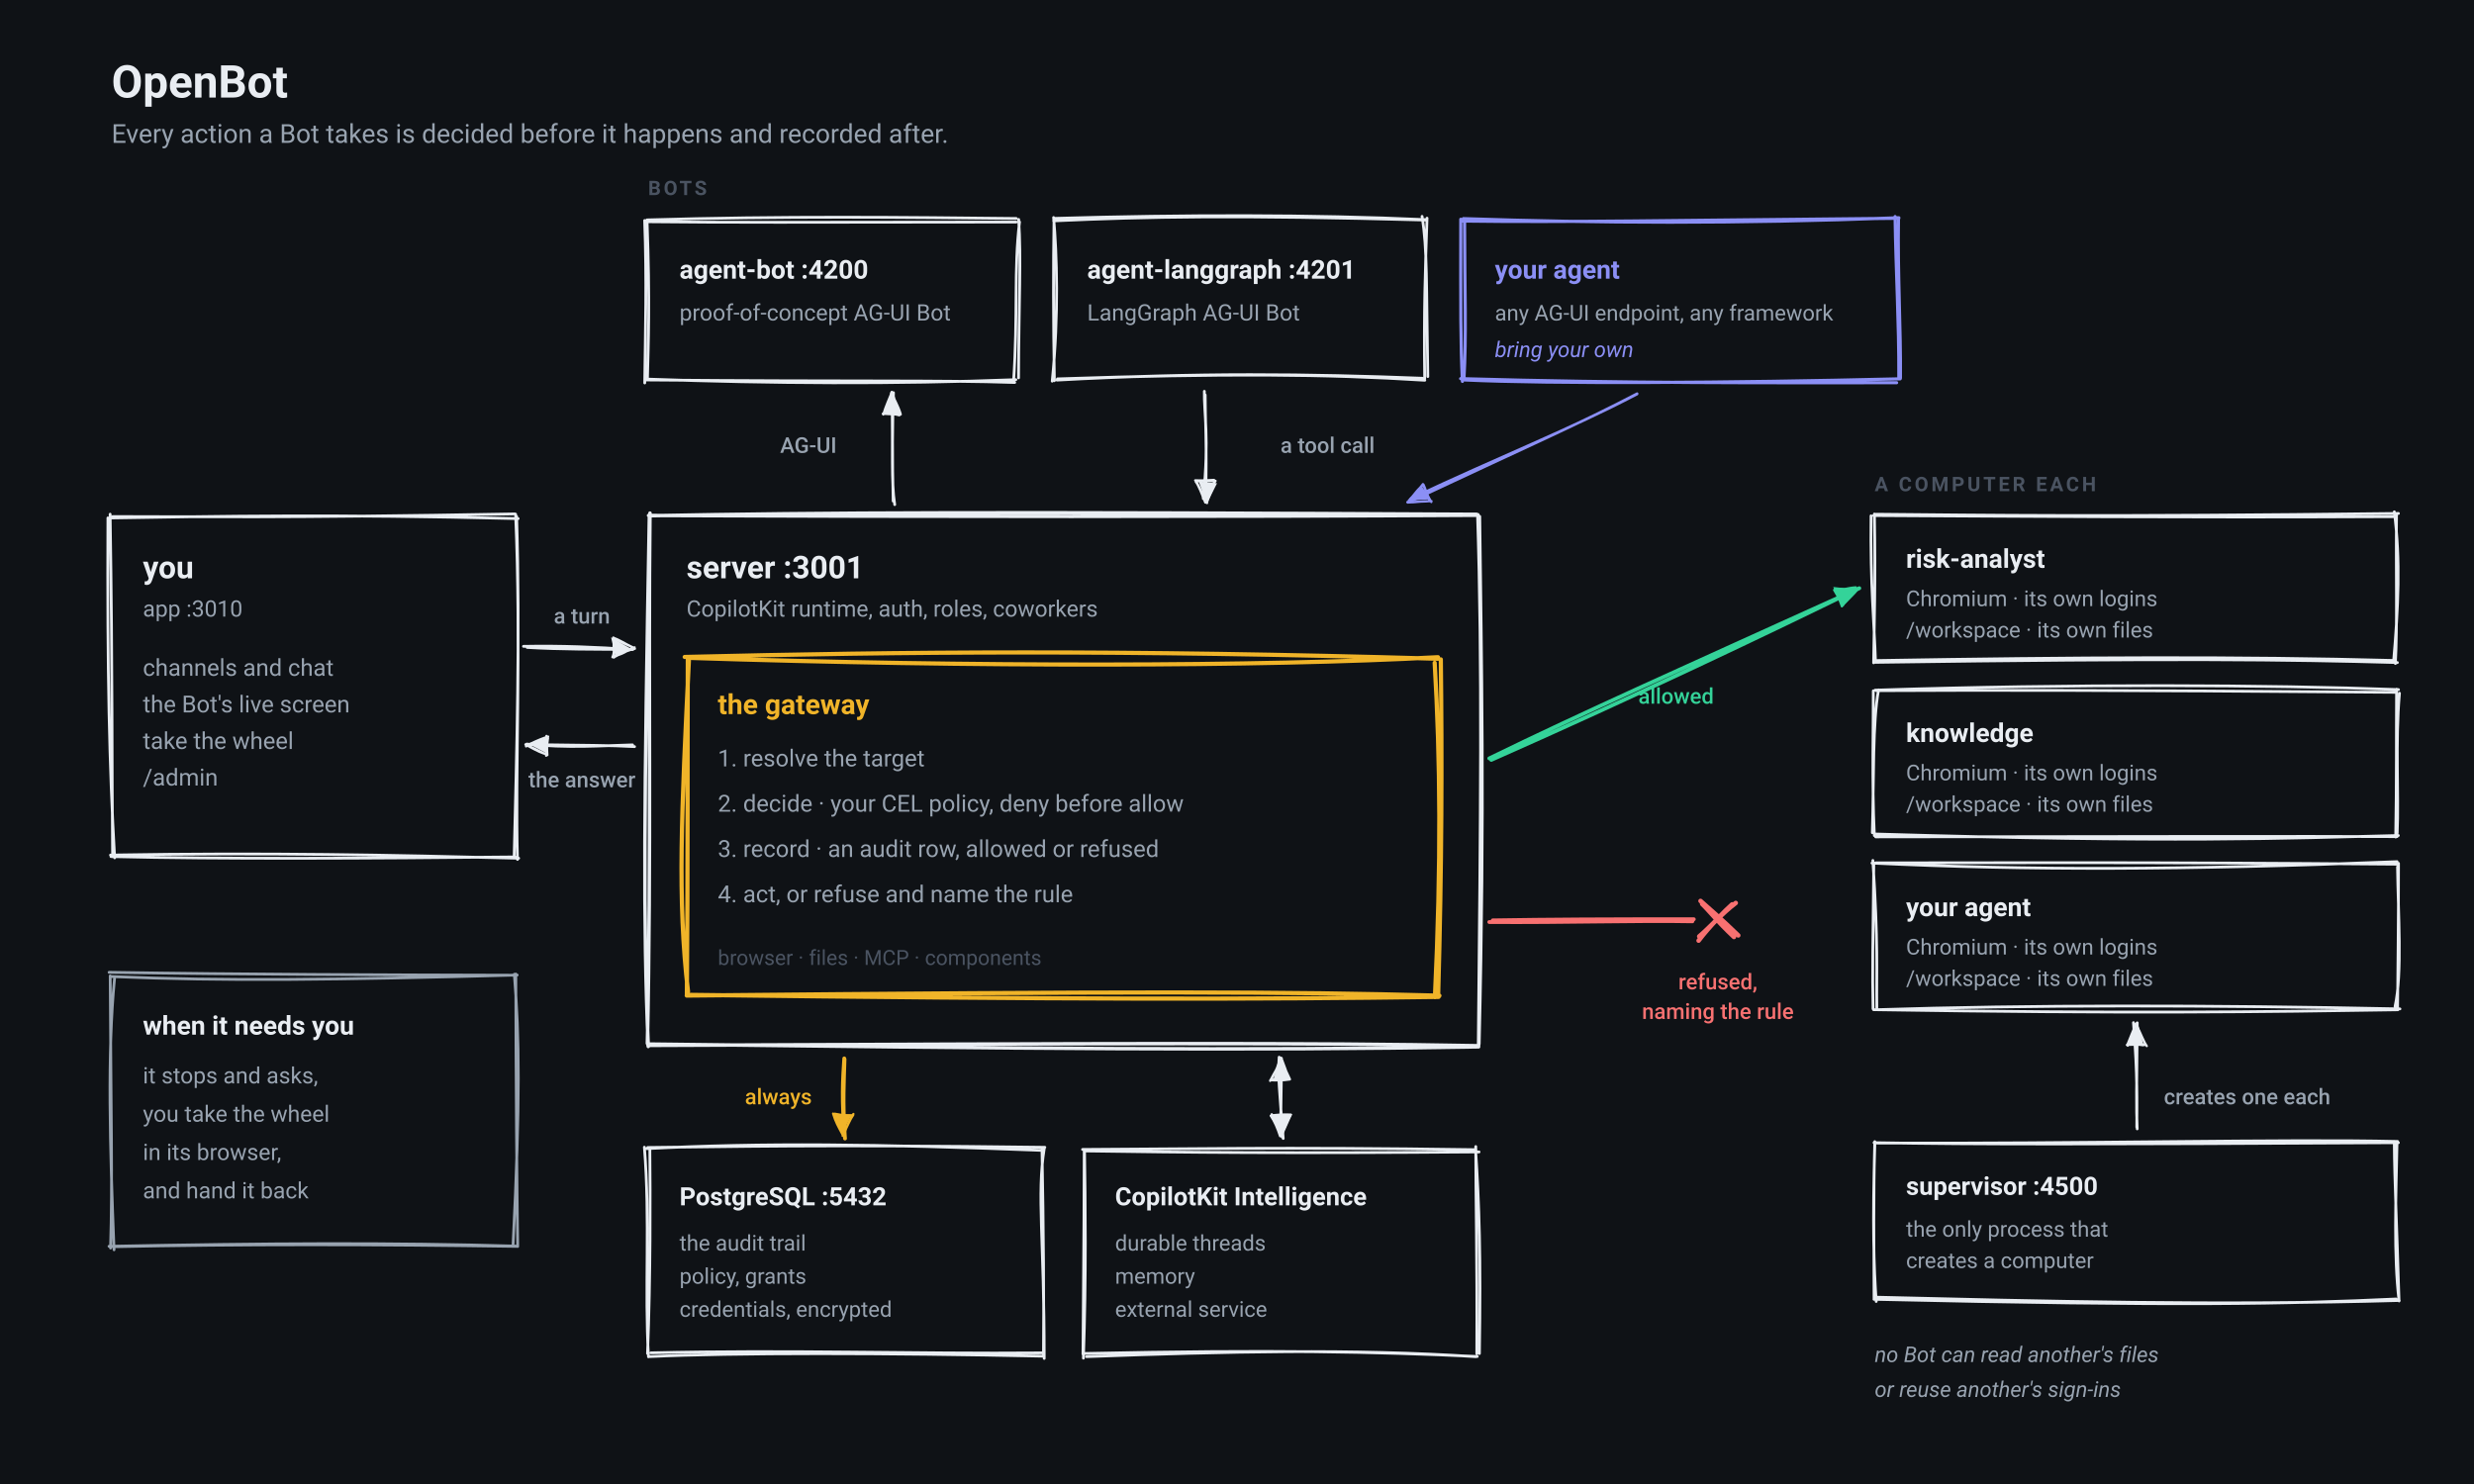
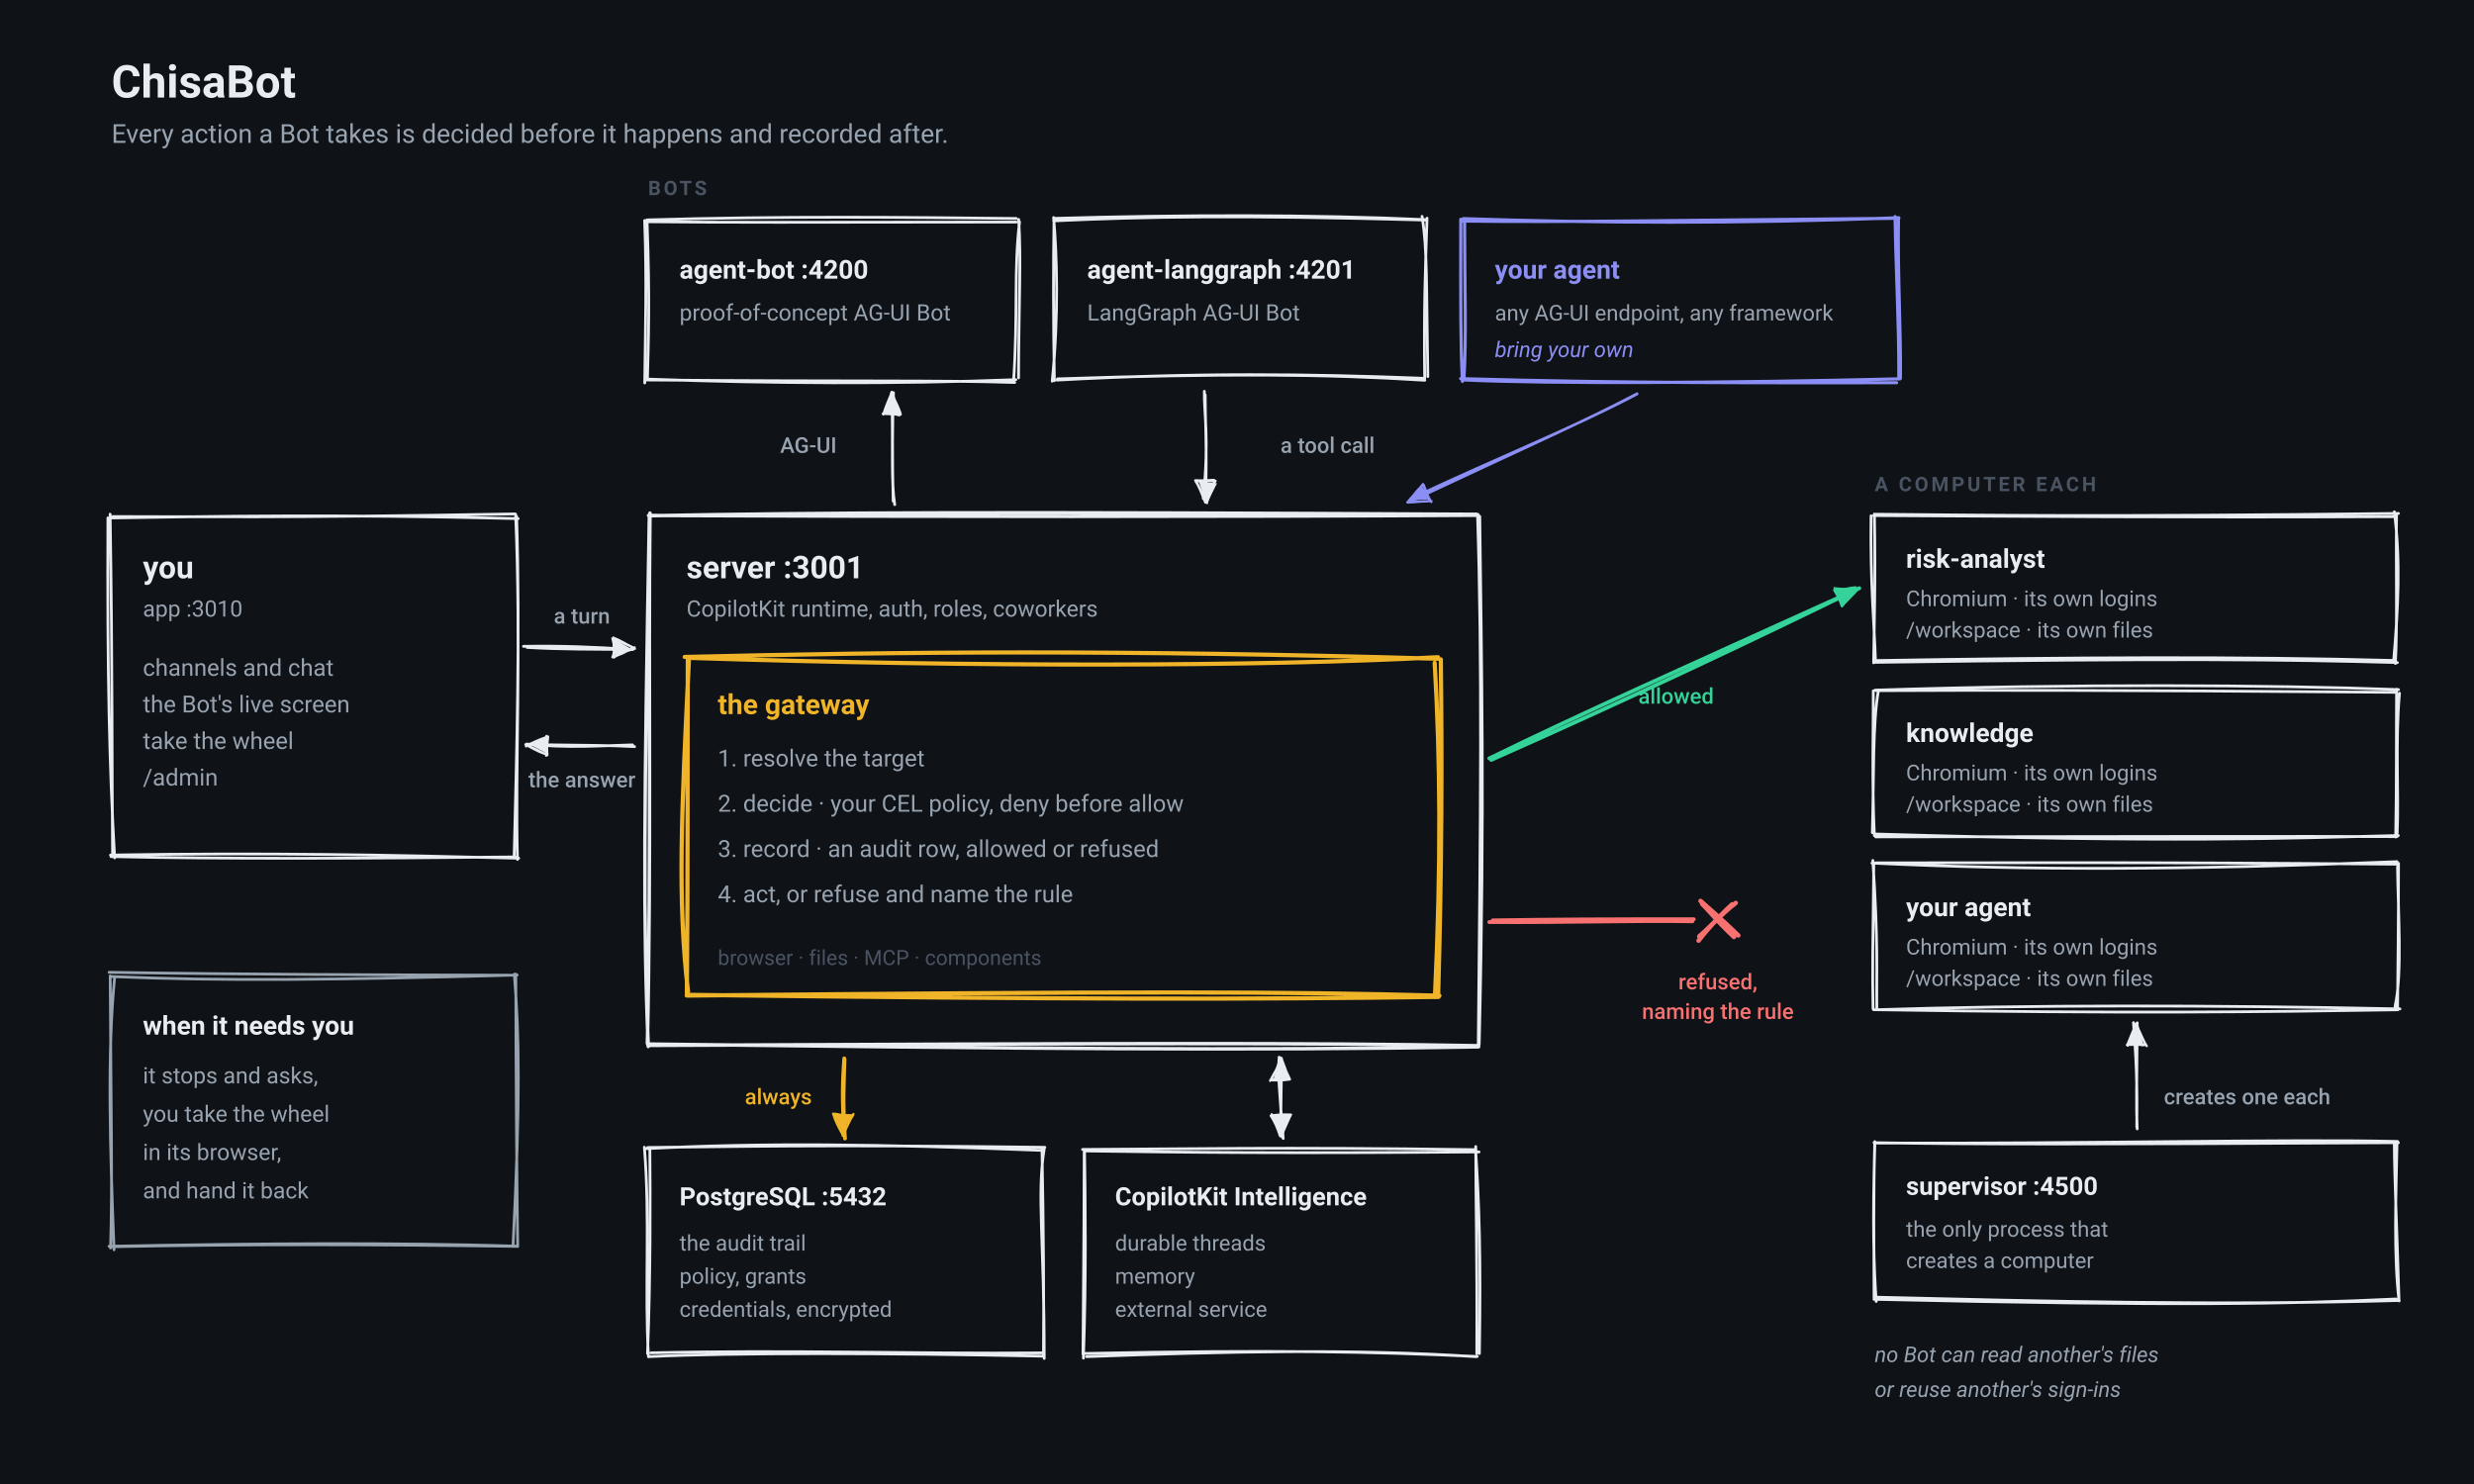
<svg xmlns="http://www.w3.org/2000/svg" viewBox="0 0 1420 852" width="1420" height="852" role="img">
  <rect width="1420" height="852" fill="#0f1216" />
-   <text x="64" y="56" font-family="ui-sans-serif, -apple-system, &quot;Segoe UI&quot;, Roboto, &quot;Helvetica Neue&quot;, Arial, sans-serif" font-size="26" font-weight="700" fill="#e9edf2" text-anchor="start">OpenBot</text>
+   <text x="64" y="56" font-family="ui-sans-serif, -apple-system, &quot;Segoe UI&quot;, Roboto, &quot;Helvetica Neue&quot;, Arial, sans-serif" font-size="26" font-weight="700" fill="#e9edf2" text-anchor="start">ChisaBot</text>
  <text x="64" y="82" font-family="ui-sans-serif, -apple-system, &quot;Segoe UI&quot;, Roboto, &quot;Helvetica Neue&quot;, Arial, sans-serif" font-size="15" font-weight="400" fill="#98a3b0" text-anchor="start">Every action a Bot takes is decided before it happens and recorded after.</text>
  <text x="372" y="112" font-family="ui-sans-serif, -apple-system, &quot;Segoe UI&quot;, Roboto, &quot;Helvetica Neue&quot;, Arial, sans-serif" font-size="11.5" font-weight="700" fill="#4a5361" text-anchor="start" letter-spacing="1.6">BOTS</text>
  <path d="M372.459 127.308 C414.776 127.759, 457.833 127.659, 583.253 127.486 M371.314 126.253 C447.726 123.952, 521.852 124.774, 583.301 125.438 M585.18 127.408 C581.847 154.688, 584.381 180.293, 581.723 219.523 M584.696 125.99 C586.201 148.555, 584.777 172.618, 584.612 216.954 M582.408 219.6 C539.665 218.165, 492.998 219.168, 370.501 218.146 M583.078 217.972 C513.37 220.622, 442.975 220.187, 372.597 217.689 M370.055 219.859 C370.41 190.429, 371.297 160.605, 370.005 126.592 M371.604 217.781 C372.11 196.383, 373.111 173.91, 371.39 126.774" fill="none" stroke="#e9edf2" stroke-width="1.6" stroke-linecap="round" stroke-linejoin="round" />
  <text x="390" y="160" font-family="ui-sans-serif, -apple-system, &quot;Segoe UI&quot;, Roboto, &quot;Helvetica Neue&quot;, Arial, sans-serif" font-size="15" font-weight="650" fill="#e9edf2" text-anchor="start">agent-bot :4200</text>
  <text x="390" y="184" font-family="ui-sans-serif, -apple-system, &quot;Segoe UI&quot;, Roboto, &quot;Helvetica Neue&quot;, Arial, sans-serif" font-size="13" font-weight="400" fill="#98a3b0" text-anchor="start">proof-of-concept AG-UI Bot</text>
  <path d="M604.775 126.801 C658.569 124.359, 709.445 123.363, 818.891 126.358 M605.577 125.367 C679.366 123.25, 752.602 123.122, 818.68 126.114 M816.214 124.226 C819.302 143.22, 818.592 161.637, 819.527 216.19 M819.073 125.246 C818.107 152.739, 817.177 180.29, 817.73 217.344 M816.418 217.164 C751.831 214.654, 687.014 213.821, 606.693 218.223 M817.783 218.312 C761.132 214.755, 702.33 214.284, 606.957 217.525 M603.944 218.849 C607.774 180.817, 606.609 145.481, 604.742 124.888 M605.182 218.568 C604.532 185.138, 604.558 150.418, 604.979 127.026" fill="none" stroke="#e9edf2" stroke-width="1.6" stroke-linecap="round" stroke-linejoin="round" />
  <text x="624" y="160" font-family="ui-sans-serif, -apple-system, &quot;Segoe UI&quot;, Roboto, &quot;Helvetica Neue&quot;, Arial, sans-serif" font-size="15" font-weight="650" fill="#e9edf2" text-anchor="start">agent-langgraph :4201</text>
  <text x="624" y="184" font-family="ui-sans-serif, -apple-system, &quot;Segoe UI&quot;, Roboto, &quot;Helvetica Neue&quot;, Arial, sans-serif" font-size="13" font-weight="400" fill="#98a3b0" text-anchor="start">LangGraph AG-UI Bot</text>
  <path d="M839.906 125.519 C917.269 128.1, 995.613 128.589, 1089.89 125.008 M839.221 126.903 C898.423 127.697, 957.675 126.537, 1089.867 125.323 M1087.726 124.33 C1088.194 156.991, 1089.996 184.306, 1089.874 216.835 M1089.658 125.969 C1089.12 156.892, 1091.049 189.556, 1090.784 217.05 M1088.611 219.723 C1012.727 219.721, 934.839 220.149, 838.354 217.387 M1090.652 217.49 C991.343 219.886, 890.466 220.45, 840.771 218.144 M839.382 218.97 C838.286 197.424, 838.387 177.494, 838.441 125.879 M840.237 218.084 C841.74 192.565, 840.685 167.963, 840.605 125.642" fill="none" stroke="#8b8ff5" stroke-width="1.8" stroke-linecap="round" stroke-linejoin="round" />
  <text x="858" y="160" font-family="ui-sans-serif, -apple-system, &quot;Segoe UI&quot;, Roboto, &quot;Helvetica Neue&quot;, Arial, sans-serif" font-size="15" font-weight="650" fill="#8b8ff5" text-anchor="start">your agent</text>
  <text x="858" y="184" font-family="ui-sans-serif, -apple-system, &quot;Segoe UI&quot;, Roboto, &quot;Helvetica Neue&quot;, Arial, sans-serif" font-size="12.5" font-weight="400" fill="#98a3b0" text-anchor="start">any AG-UI endpoint, any framework</text>
  <text x="858" y="205" font-family="ui-sans-serif, -apple-system, &quot;Segoe UI&quot;, Roboto, &quot;Helvetica Neue&quot;, Arial, sans-serif" font-size="12.5" font-weight="400" fill="#8b8ff5" text-anchor="start" font-style="italic">bring your own</text>
  <path d="M63.298 297.379 C127.123 296.37, 191.551 295.131, 297.404 297.747 M64.666 296.566 C112.324 296.547, 160.372 297.472, 295.569 295.049 M295.945 295.212 C299.226 371.004, 295.585 443.025, 297.015 493.427 M296.53 296.524 C298.567 364.901, 296.521 432.804, 295.105 491.936 M297.697 492.735 C224.971 490.885, 153.533 489.401, 63.433 490.908 M295.602 491.99 C211.51 492.823, 126.369 493.289, 63.698 491.771 M65.799 492.517 C62.784 439.721, 61.525 387.807, 61.942 297.343 M64.639 491.875 C64.125 439.873, 64.666 388.663, 63.212 295.214" fill="none" stroke="#e9edf2" stroke-width="1.6" stroke-linecap="round" stroke-linejoin="round" />
  <text x="82" y="332" font-family="ui-sans-serif, -apple-system, &quot;Segoe UI&quot;, Roboto, &quot;Helvetica Neue&quot;, Arial, sans-serif" font-size="18" font-weight="700" fill="#e9edf2" text-anchor="start">you</text>
  <text x="82" y="354" font-family="ui-sans-serif, -apple-system, &quot;Segoe UI&quot;, Roboto, &quot;Helvetica Neue&quot;, Arial, sans-serif" font-size="13" font-weight="400" fill="#98a3b0" text-anchor="start">app :3010</text>
  <text x="82" y="388" font-family="ui-sans-serif, -apple-system, &quot;Segoe UI&quot;, Roboto, &quot;Helvetica Neue&quot;, Arial, sans-serif" font-size="13.5" font-weight="400" fill="#98a3b0" text-anchor="start">channels and chat</text>
  <text x="82" y="409" font-family="ui-sans-serif, -apple-system, &quot;Segoe UI&quot;, Roboto, &quot;Helvetica Neue&quot;, Arial, sans-serif" font-size="13.5" font-weight="400" fill="#98a3b0" text-anchor="start">the Bot's live screen</text>
  <text x="82" y="430" font-family="ui-sans-serif, -apple-system, &quot;Segoe UI&quot;, Roboto, &quot;Helvetica Neue&quot;, Arial, sans-serif" font-size="13.5" font-weight="400" fill="#98a3b0" text-anchor="start">take the wheel</text>
  <text x="82" y="451" font-family="ui-sans-serif, -apple-system, &quot;Segoe UI&quot;, Roboto, &quot;Helvetica Neue&quot;, Arial, sans-serif" font-size="13.5" font-weight="400" fill="#98a3b0" text-anchor="start">/admin</text>
  <path d="M62.618 558.233 C140.549 559.474, 219.315 559.708, 294.366 559.89 M64.03 560.67 C128.766 563.401, 192.675 562.61, 296.849 559.797 M295.214 559.326 C298.099 595.183, 298.646 631.395, 294.505 714.323 M296.054 559.219 C296.111 618.911, 296.668 680.904, 297.139 715.631 M297.08 715.436 C224.63 713.31, 152.946 713.751, 62.575 715.523 M296.772 715.583 C216.573 714.389, 136.859 714.234, 64.773 715.767 M65.457 717.532 C63.099 657.93, 61.582 604.659, 65.744 561.775 M63.45 716.542 C64.656 678.279, 63.682 641.271, 63.249 560.292" fill="none" stroke="#98a3b0" stroke-width="1.6" stroke-linecap="round" stroke-linejoin="round" />
  <text x="82" y="594" font-family="ui-sans-serif, -apple-system, &quot;Segoe UI&quot;, Roboto, &quot;Helvetica Neue&quot;, Arial, sans-serif" font-size="15" font-weight="650" fill="#e9edf2" text-anchor="start">when it needs you</text>
  <text x="82" y="622" font-family="ui-sans-serif, -apple-system, &quot;Segoe UI&quot;, Roboto, &quot;Helvetica Neue&quot;, Arial, sans-serif" font-size="13" font-weight="400" fill="#98a3b0" text-anchor="start">it stops and asks,</text>
  <text x="82" y="644" font-family="ui-sans-serif, -apple-system, &quot;Segoe UI&quot;, Roboto, &quot;Helvetica Neue&quot;, Arial, sans-serif" font-size="13" font-weight="400" fill="#98a3b0" text-anchor="start">you take the wheel</text>
  <text x="82" y="666" font-family="ui-sans-serif, -apple-system, &quot;Segoe UI&quot;, Roboto, &quot;Helvetica Neue&quot;, Arial, sans-serif" font-size="13" font-weight="400" fill="#98a3b0" text-anchor="start">in its browser,</text>
  <text x="82" y="688" font-family="ui-sans-serif, -apple-system, &quot;Segoe UI&quot;, Roboto, &quot;Helvetica Neue&quot;, Arial, sans-serif" font-size="13" font-weight="400" fill="#98a3b0" text-anchor="start">and hand it back</text>
  <path d="M372.666 296.114 C472.135 294.19, 573.463 293.818, 847.536 295.282 M372.242 295.947 C534.935 296.615, 698.176 296.701, 848.25 295.81 M849.137 296.56 C850.056 378.356, 852.059 463.115, 848.826 599.328 M848.261 295.527 C851.032 381.47, 849.981 467.878, 848.684 600.34 M848.664 601.006 C715.902 603.305, 584.808 602.01, 372.817 599.429 M848.373 600.375 C749.185 598.589, 650.133 598.995, 371.913 600.183 M371.57 599.054 C373.88 492.79, 372.028 388.131, 373.064 294.576 M372.084 600.81 C369.066 529.712, 369.759 460.592, 372.727 295.705" fill="none" stroke="#e9edf2" stroke-width="2" stroke-linecap="round" stroke-linejoin="round" />
  <text x="394" y="332" font-family="ui-sans-serif, -apple-system, &quot;Segoe UI&quot;, Roboto, &quot;Helvetica Neue&quot;, Arial, sans-serif" font-size="18" font-weight="700" fill="#e9edf2" text-anchor="start">server :3001</text>
  <text x="394" y="354" font-family="ui-sans-serif, -apple-system, &quot;Segoe UI&quot;, Roboto, &quot;Helvetica Neue&quot;, Arial, sans-serif" font-size="13" font-weight="400" fill="#98a3b0" text-anchor="start">CopilotKit runtime, auth, roles, coworkers</text>
  <path d="M392.995 377.179 C519.336 374.094, 643.5 372.982, 825.313 378.201 M394.647 377.676 C558.901 383.001, 724.277 382.766, 825.351 377.308 M823.457 380.547 C826.71 436.629, 827.253 494.809, 823.598 572.51 M826.984 378.566 C827.643 436.463, 827.588 494.995, 825.464 571.348 M825.71 572.346 C719.046 573.788, 612.091 573.859, 395.198 571.165 M826.188 571.632 C739.258 569.259, 651.788 569.13, 394.171 571.58 M394.911 569.247 C388.689 516.669, 391.217 465.314, 395.407 379.242 M394.24 571.586 C394.847 500.406, 394.544 428.899, 394.773 378.821" fill="none" stroke="#f0b429" stroke-width="2.4" stroke-linecap="round" stroke-linejoin="round" />
  <text x="412" y="410" font-family="ui-sans-serif, -apple-system, &quot;Segoe UI&quot;, Roboto, &quot;Helvetica Neue&quot;, Arial, sans-serif" font-size="16" font-weight="700" fill="#f0b429" text-anchor="start">the gateway</text>
  <text x="412" y="440" font-family="ui-sans-serif, -apple-system, &quot;Segoe UI&quot;, Roboto, &quot;Helvetica Neue&quot;, Arial, sans-serif" font-size="13.5" font-weight="400" fill="#98a3b0" text-anchor="start">1.  resolve the target</text>
  <text x="412" y="466" font-family="ui-sans-serif, -apple-system, &quot;Segoe UI&quot;, Roboto, &quot;Helvetica Neue&quot;, Arial, sans-serif" font-size="13.5" font-weight="400" fill="#98a3b0" text-anchor="start">2.  decide  ·  your CEL policy, deny before allow</text>
  <text x="412" y="492" font-family="ui-sans-serif, -apple-system, &quot;Segoe UI&quot;, Roboto, &quot;Helvetica Neue&quot;, Arial, sans-serif" font-size="13.5" font-weight="400" fill="#98a3b0" text-anchor="start">3.  record  ·  an audit row, allowed or refused</text>
  <text x="412" y="518" font-family="ui-sans-serif, -apple-system, &quot;Segoe UI&quot;, Roboto, &quot;Helvetica Neue&quot;, Arial, sans-serif" font-size="13.5" font-weight="400" fill="#98a3b0" text-anchor="start">4.  act, or refuse and name the rule</text>
  <text x="412" y="554" font-family="ui-sans-serif, -apple-system, &quot;Segoe UI&quot;, Roboto, &quot;Helvetica Neue&quot;, Arial, sans-serif" font-size="12" font-weight="400" fill="#4a5361" text-anchor="start">browser · files · MCP · components</text>
  <text x="1076" y="282" font-family="ui-sans-serif, -apple-system, &quot;Segoe UI&quot;, Roboto, &quot;Helvetica Neue&quot;, Arial, sans-serif" font-size="11.5" font-weight="700" fill="#4a5361" text-anchor="start" letter-spacing="1.6">A COMPUTER EACH</text>
  <path d="M1076.763 295.232 C1140.317 295.761, 1202.844 296.835, 1376.637 294.774 M1075.407 295.99 C1161.641 296.389, 1246.864 297.226, 1375.172 296.616 M1374.263 293.828 C1377.874 321.874, 1376.554 348.479, 1373.84 379.854 M1375.528 295.832 C1375.132 328.574, 1376.084 359.577, 1374.867 380.933 M1374.518 379.209 C1285.534 376.82, 1190.836 377.327, 1077.075 379.237 M1376.021 380.401 C1312.647 378.627, 1248.662 377.819, 1075.793 380.269 M1076.472 379.818 C1075.826 358.205, 1073.45 336.891, 1073.924 296.15 M1075.405 380.533 C1075.717 357.427, 1076.542 335.367, 1075.857 295.111" fill="none" stroke="#e9edf2" stroke-width="1.6" stroke-linecap="round" stroke-linejoin="round" />
  <text x="1094" y="326" font-family="ui-sans-serif, -apple-system, &quot;Segoe UI&quot;, Roboto, &quot;Helvetica Neue&quot;, Arial, sans-serif" font-size="15" font-weight="650" fill="#e9edf2" text-anchor="start">risk-analyst</text>
  <text x="1094" y="348" font-family="ui-sans-serif, -apple-system, &quot;Segoe UI&quot;, Roboto, &quot;Helvetica Neue&quot;, Arial, sans-serif" font-size="12.5" font-weight="400" fill="#98a3b0" text-anchor="start">Chromium · its own logins</text>
  <text x="1094" y="366" font-family="ui-sans-serif, -apple-system, &quot;Segoe UI&quot;, Roboto, &quot;Helvetica Neue&quot;, Arial, sans-serif" font-size="12.5" font-weight="400" fill="#98a3b0" text-anchor="start">/workspace · its own files</text>
  <path d="M1076.883 396.513 C1140.348 396.245, 1202.038 396.093, 1375.539 397.481 M1076.24 396.233 C1188.403 392.577, 1302.942 393.128, 1376.68 395.909 M1377.225 398.007 C1374.754 426.075, 1376.883 456.166, 1375.92 478.307 M1375.565 395.67 C1375.371 422.038, 1375.645 449.677, 1375.057 480.57 M1376.576 479.685 C1311.647 481.285, 1247.368 483.897, 1076.375 478.825 M1375.831 480.326 C1315.246 480.087, 1253.294 480.231, 1076.57 480.468 M1074.663 478.062 C1075.614 445.956, 1074.764 414.868, 1078.223 396.063 M1075.828 479.732 C1074.315 447.446, 1075.323 415.782, 1075.223 396.621" fill="none" stroke="#e9edf2" stroke-width="1.6" stroke-linecap="round" stroke-linejoin="round" />
  <text x="1094" y="426" font-family="ui-sans-serif, -apple-system, &quot;Segoe UI&quot;, Roboto, &quot;Helvetica Neue&quot;, Arial, sans-serif" font-size="15" font-weight="650" fill="#e9edf2" text-anchor="start">knowledge</text>
  <text x="1094" y="448" font-family="ui-sans-serif, -apple-system, &quot;Segoe UI&quot;, Roboto, &quot;Helvetica Neue&quot;, Arial, sans-serif" font-size="12.5" font-weight="400" fill="#98a3b0" text-anchor="start">Chromium · its own logins</text>
  <text x="1094" y="466" font-family="ui-sans-serif, -apple-system, &quot;Segoe UI&quot;, Roboto, &quot;Helvetica Neue&quot;, Arial, sans-serif" font-size="12.5" font-weight="400" fill="#98a3b0" text-anchor="start">/workspace · its own files</text>
  <path d="M1074.44 495.524 C1164.467 499.764, 1252.122 499.594, 1375.836 494.7 M1076.513 495.394 C1151.903 495.391, 1226.585 494.864, 1376.338 496.16 M1376.11 497.68 C1376.42 524.439, 1378.941 558.637, 1374.685 577.905 M1376.666 495.651 C1376.729 528.994, 1376.234 559.998, 1376.118 579.303 M1377.503 579.234 C1268.277 576.984, 1163.984 576.9, 1076.245 579.724 M1376.292 579.737 C1300.1 580.963, 1222.024 582.025, 1075.367 579.682 M1077.231 578.596 C1076.964 558.201, 1078.149 541.462, 1074.961 494.006 M1075.078 579.21 C1074.618 559.591, 1074.973 539.596, 1075.498 495.419" fill="none" stroke="#e9edf2" stroke-width="1.6" stroke-linecap="round" stroke-linejoin="round" />
  <text x="1094" y="526" font-family="ui-sans-serif, -apple-system, &quot;Segoe UI&quot;, Roboto, &quot;Helvetica Neue&quot;, Arial, sans-serif" font-size="15" font-weight="650" fill="#e9edf2" text-anchor="start">your agent</text>
  <text x="1094" y="548" font-family="ui-sans-serif, -apple-system, &quot;Segoe UI&quot;, Roboto, &quot;Helvetica Neue&quot;, Arial, sans-serif" font-size="12.5" font-weight="400" fill="#98a3b0" text-anchor="start">Chromium · its own logins</text>
  <text x="1094" y="566" font-family="ui-sans-serif, -apple-system, &quot;Segoe UI&quot;, Roboto, &quot;Helvetica Neue&quot;, Arial, sans-serif" font-size="12.5" font-weight="400" fill="#98a3b0" text-anchor="start">/workspace · its own files</text>
  <path d="M1077.357 656.26 C1194.2 656.732, 1312.851 653.825, 1376.117 655.334 M1075.646 656.045 C1135.848 657.072, 1197.565 657.017, 1376.614 656.043 M1374.266 656.815 C1374.406 677.991, 1375.635 701.809, 1376.954 746.523 M1375.783 657.009 C1375.211 687.704, 1373.842 720.785, 1376.991 746.922 M1377.085 746.638 C1273.857 749.611, 1172.16 747.084, 1076.543 744.744 M1375.264 745.784 C1313.941 748.653, 1251.005 749.993, 1075.609 745.959 M1076.882 747.21 C1075.536 727.358, 1074.656 702.762, 1076.12 656.262 M1075.659 745.756 C1075.595 716.384, 1075.204 686.048, 1076.063 655.435" fill="none" stroke="#e9edf2" stroke-width="1.6" stroke-linecap="round" stroke-linejoin="round" />
  <text x="1094" y="686" font-family="ui-sans-serif, -apple-system, &quot;Segoe UI&quot;, Roboto, &quot;Helvetica Neue&quot;, Arial, sans-serif" font-size="14.5" font-weight="650" fill="#e9edf2" text-anchor="start">supervisor :4500</text>
  <text x="1094" y="710" font-family="ui-sans-serif, -apple-system, &quot;Segoe UI&quot;, Roboto, &quot;Helvetica Neue&quot;, Arial, sans-serif" font-size="12.5" font-weight="400" fill="#98a3b0" text-anchor="start">the only process that</text>
  <text x="1094" y="728" font-family="ui-sans-serif, -apple-system, &quot;Segoe UI&quot;, Roboto, &quot;Helvetica Neue&quot;, Arial, sans-serif" font-size="12.5" font-weight="400" fill="#98a3b0" text-anchor="start">creates a computer</text>
  <text x="1076" y="782" font-family="ui-sans-serif, -apple-system, &quot;Segoe UI&quot;, Roboto, &quot;Helvetica Neue&quot;, Arial, sans-serif" font-size="12.5" font-weight="400" fill="#98a3b0" text-anchor="start" font-style="italic">no Bot can read another's files</text>
  <text x="1076" y="802" font-family="ui-sans-serif, -apple-system, &quot;Segoe UI&quot;, Roboto, &quot;Helvetica Neue&quot;, Arial, sans-serif" font-size="12.5" font-weight="400" fill="#98a3b0" text-anchor="start" font-style="italic">or reuse another's sign-ins</text>
  <path d="M371.777 658.805 C417.776 658.412, 468.086 657.015, 599.706 658.702 M371.178 659.458 C437.218 655.987, 504.352 656.811, 597.435 660.44 M599.383 659.188 C595.049 686.356, 599.357 710.49, 599.345 779.911 M598.071 659.583 C598.962 704.304, 599.218 750.45, 598.925 777.935 M597.987 776.728 C525.136 777.36, 452.393 774.839, 373.678 776.7 M598.801 778.611 C509.31 776.733, 420.674 776.568, 372.965 778.843 M372.206 778.979 C369.89 740.844, 373.238 700.269, 369.86 658.632 M371.662 777.05 C373.478 732.186, 373.222 686.581, 372.991 659.236" fill="none" stroke="#e9edf2" stroke-width="1.6" stroke-linecap="round" stroke-linejoin="round" />
  <text x="390" y="692" font-family="ui-sans-serif, -apple-system, &quot;Segoe UI&quot;, Roboto, &quot;Helvetica Neue&quot;, Arial, sans-serif" font-size="14.5" font-weight="650" fill="#e9edf2" text-anchor="start">PostgreSQL :5432</text>
  <text x="390" y="718" font-family="ui-sans-serif, -apple-system, &quot;Segoe UI&quot;, Roboto, &quot;Helvetica Neue&quot;, Arial, sans-serif" font-size="12.5" font-weight="400" fill="#98a3b0" text-anchor="start">the audit trail</text>
  <text x="390" y="737" font-family="ui-sans-serif, -apple-system, &quot;Segoe UI&quot;, Roboto, &quot;Helvetica Neue&quot;, Arial, sans-serif" font-size="12.5" font-weight="400" fill="#98a3b0" text-anchor="start">policy, grants</text>
  <text x="390" y="756" font-family="ui-sans-serif, -apple-system, &quot;Segoe UI&quot;, Roboto, &quot;Helvetica Neue&quot;, Arial, sans-serif" font-size="12.5" font-weight="400" fill="#98a3b0" text-anchor="start">credentials, encrypted</text>
  <path d="M622.343 660.782 C681.26 661.649, 737.215 662.231, 848.923 661.357 M621.351 659.925 C678.01 659.716, 733.794 658.42, 847.143 660.07 M847.04 658.259 C847.016 689.535, 847.91 717.477, 847.638 777.189 M846.909 659.477 C849.043 691.444, 850.012 721.216, 849.132 777.104 M847.16 778.905 C776.306 774.222, 704.583 775.916, 623.637 778.876 M847.915 778.799 C789.708 776.053, 730.565 774.786, 622.452 777.061 M621.837 779.758 C623.514 733.241, 622.894 687.844, 622.494 661.839 M621.592 777.431 C621.711 749.12, 622.179 722.136, 622.312 660.381" fill="none" stroke="#e9edf2" stroke-width="1.6" stroke-linecap="round" stroke-linejoin="round" />
  <text x="640" y="692" font-family="ui-sans-serif, -apple-system, &quot;Segoe UI&quot;, Roboto, &quot;Helvetica Neue&quot;, Arial, sans-serif" font-size="14.5" font-weight="650" fill="#e9edf2" text-anchor="start">CopilotKit Intelligence</text>
  <text x="640" y="718" font-family="ui-sans-serif, -apple-system, &quot;Segoe UI&quot;, Roboto, &quot;Helvetica Neue&quot;, Arial, sans-serif" font-size="12.5" font-weight="400" fill="#98a3b0" text-anchor="start">durable threads</text>
  <text x="640" y="737" font-family="ui-sans-serif, -apple-system, &quot;Segoe UI&quot;, Roboto, &quot;Helvetica Neue&quot;, Arial, sans-serif" font-size="12.5" font-weight="400" fill="#98a3b0" text-anchor="start">memory</text>
  <text x="640" y="756" font-family="ui-sans-serif, -apple-system, &quot;Segoe UI&quot;, Roboto, &quot;Helvetica Neue&quot;, Arial, sans-serif" font-size="12.5" font-weight="400" fill="#98a3b0" text-anchor="start">external service</text>
  <path d="M300.459 371.081 C322.483 370.675, 341.703 371.491, 362.787 372.913 M302.562 371.709 C322.382 372.872, 340.89 372.709, 363.176 372.881" fill="none" stroke="#e9edf2" stroke-width="1.6" stroke-linecap="round" stroke-linejoin="round" />
  <path d="M362.968 372.91 L353.066 376.355 L350.752 365.971" fill="#e9edf2" stroke="none" stroke-width="0" stroke-linecap="round" stroke-linejoin="round" />
  <path d="M364.247 371.659 C360.726 372.497, 359.448 375.031, 352.689 376.691 M364.418 372.445 C361.357 373.162, 357.545 374.366, 352.177 377.479 M351.514 377.304 C352.726 374.793, 352.528 371.402, 352.102 366.022 M352.416 377.508 C352.497 374.745, 351.902 372.195, 352.452 367.064 M351.912 366.149 C355.565 367.27, 357.886 369.151, 363.576 371.841 M352.092 366.65 C356.511 368.738, 360.633 370.48, 363.95 371.938" fill="none" stroke="#e9edf2" stroke-width="1.3" stroke-linecap="round" stroke-linejoin="round" />
  <text x="334" y="358" font-family="ui-sans-serif, -apple-system, &quot;Segoe UI&quot;, Roboto, &quot;Helvetica Neue&quot;, Arial, sans-serif" font-size="12.5" font-weight="500" fill="#98a3b0" text-anchor="middle">a turn</text>
  <path d="M363.068 427.645 C345.603 428.088, 325.869 429.639, 302.33 427.178 M364.218 428.653 C350.267 427.862, 336.762 427.958, 301.75 427.45" fill="none" stroke="#e9edf2" stroke-width="1.6" stroke-linecap="round" stroke-linejoin="round" />
  <path d="M302.923 426.868 L315.235 423.326 L314.041 432.665" fill="#e9edf2" stroke="none" stroke-width="0" stroke-linecap="round" stroke-linejoin="round" />
  <path d="M301.93 428.52 C304.793 427.187, 308.452 425.188, 313.043 423.472 M302.124 428.234 C305.489 426.501, 308.553 424.911, 314.048 423.028 M314.608 422.877 C313.278 425.021, 313.373 429.174, 313.478 433.884 M313.647 422.508 C313.805 426.683, 313.93 430.649, 314.173 433.511 M314.09 433.467 C308.654 430.694, 304.914 428.921, 302.055 427.514 M314.135 433.163 C311.251 432.47, 308.928 431.515, 302.349 427.855" fill="none" stroke="#e9edf2" stroke-width="1.3" stroke-linecap="round" stroke-linejoin="round" />
  <text x="334" y="452" font-family="ui-sans-serif, -apple-system, &quot;Segoe UI&quot;, Roboto, &quot;Helvetica Neue&quot;, Arial, sans-serif" font-size="12.5" font-weight="500" fill="#98a3b0" text-anchor="middle">the answer</text>
  <path d="M513.536 289.712 C511.435 275.794, 512.654 260.667, 511.957 225.248 M512.65 287.68 C512.072 264.124, 512.188 240.904, 512.833 225.458" fill="none" stroke="#e9edf2" stroke-width="1.6" stroke-linecap="round" stroke-linejoin="round" />
  <path d="M512.127 225.261 L516.472 239.158 L507.276 237.121" fill="#e9edf2" stroke="none" stroke-width="0" stroke-linecap="round" stroke-linejoin="round" />
  <path d="M511.846 225.102 C513.551 228.908, 514.157 232.189, 516.502 238.244 M511.815 225.627 C513.445 229.825, 515.425 232.806, 516.886 237.458 M516.642 237.841 C513.437 237.793, 510.459 237.99, 507.008 237.313 M516.996 237.92 C514.665 237.534, 512.077 238.009, 506.709 237.538 M507.049 237.621 C508.444 233.505, 511.243 228.949, 511.463 225.608 M506.975 237.984 C508.344 233.28, 510.729 228.18, 511.645 225.767" fill="none" stroke="#e9edf2" stroke-width="1.3" stroke-linecap="round" stroke-linejoin="round" />
  <text x="464" y="260" font-family="ui-sans-serif, -apple-system, &quot;Segoe UI&quot;, Roboto, &quot;Helvetica Neue&quot;, Arial, sans-serif" font-size="12.5" font-weight="500" fill="#98a3b0" text-anchor="middle">AG-UI</text>
  <path d="M691.261 224.658 C690.997 237.77, 694.183 250.276, 690.65 286.236 M691.738 226.702 C691.691 240.556, 692.815 254.062, 691.981 288.381" fill="none" stroke="#e9edf2" stroke-width="1.6" stroke-linecap="round" stroke-linejoin="round" />
  <path d="M692.642 289.267 L688.042 276.452 L698.539 277.457" fill="#e9edf2" stroke="none" stroke-width="0" stroke-linecap="round" stroke-linejoin="round" />
  <path d="M692.822 288.815 C691.523 285.603, 689.439 282.064, 686.664 276.426 M691.717 288.258 C689.622 283.177, 687.933 278.581, 686.335 276.581 M686 275.779 C689.905 275.973, 694.397 275.664, 696.733 275.543 M686.939 276.24 C688.733 276.143, 691.448 276.177, 697.438 276.227 M696.858 275.57 C696.877 279.452, 695.28 280.883, 692.644 288.724 M697.688 276.071 C695.759 279.422, 693.983 282.384, 691.864 288.354" fill="none" stroke="#e9edf2" stroke-width="1.3" stroke-linecap="round" stroke-linejoin="round" />
  <text x="762" y="260" font-family="ui-sans-serif, -apple-system, &quot;Segoe UI&quot;, Roboto, &quot;Helvetica Neue&quot;, Arial, sans-serif" font-size="12.5" font-weight="500" fill="#98a3b0" text-anchor="middle">a tool call</text>
  <path d="M939.629 226.236 C901.206 246.445, 861.841 261.77, 809.788 286.265 M939.655 226.006 C908.73 242.253, 876.176 256.531, 808.156 288.461" fill="none" stroke="#8b8ff5" stroke-width="1.5" stroke-linecap="round" stroke-linejoin="round" />
  <path d="M808.051 287.461 L816.075 279.184 L821.15 286.649" fill="#8b8ff5" stroke="none" stroke-width="0" stroke-linecap="round" stroke-linejoin="round" />
  <path d="M808.613 287.361 C811.603 284.423, 813.837 280.408, 816.731 278.769 M808.348 288.104 C810.419 285.312, 813.426 282.211, 816.718 277.94 M817.037 278.208 C818.309 280.656, 818.392 283.006, 821.536 288.226 M816.85 278.011 C817.97 281.481, 819.416 285.015, 820.713 287.79 M821.641 287.69 C816.823 287.59, 811.576 288.571, 808.619 288.439 M821.071 287.671 C817.992 288.046, 814.807 287.921, 807.768 288.272" fill="none" stroke="#8b8ff5" stroke-width="1.3" stroke-linecap="round" stroke-linejoin="round" />
  <path d="M854.799 435.419 C909.661 408.647, 964.775 384.162, 1067.179 337.711 M855.936 436.272 C937.556 400.17, 1017.62 361.977, 1065.847 338.26" fill="none" stroke="#34d399" stroke-width="2.2" stroke-linecap="round" stroke-linejoin="round" />
  <path d="M1066.701 338.534 L1057.377 348.598 L1052.22 336.985" fill="#34d399" stroke="none" stroke-width="0" stroke-linecap="round" stroke-linejoin="round" />
  <path d="M1066.856 337.428 C1064.161 340.031, 1062.233 342.12, 1057.33 347.554 M1066.206 338.338 C1064.414 340.713, 1062.367 342.406, 1057.113 347.77 M1057.902 347.384 C1056.014 344.7, 1054.396 341.492, 1052.736 338.722 M1057.192 348.13 C1056.073 344.866, 1054.872 341.973, 1053.125 338.518 M1053.75 338.784 C1057.711 338.815, 1060.126 337.572, 1065.134 337.214 M1053.217 338.196 C1057.763 338.216, 1062.097 338.206, 1066.357 338.339" fill="none" stroke="#34d399" stroke-width="1.3" stroke-linecap="round" stroke-linejoin="round" />
  <text x="962" y="404" font-family="ui-sans-serif, -apple-system, &quot;Segoe UI&quot;, Roboto, &quot;Helvetica Neue&quot;, Arial, sans-serif" font-size="12.5" font-weight="500" fill="#34d399" text-anchor="middle">allowed</text>
  <path d="M854.81 529.363 C898.9 529.662, 939.514 528.35, 971.4 528.942 M856.782 528.412 C889.365 527.881, 922.048 527.723, 972.184 527.756" fill="none" stroke="#f87171" stroke-width="2.2" stroke-linecap="round" stroke-linejoin="round" />
  <path d="M976.055 517.25 C980.719 521.492, 987.769 527.346, 997.703 537.032 M976.984 518.976 C981.155 522.966, 985.323 528.57, 995.243 537.936" fill="none" stroke="#f87171" stroke-width="2.6" stroke-linecap="round" stroke-linejoin="round" />
  <path d="M994.175 519.23 C990.567 522.414, 981.136 531.819, 974.95 540.032 M996.259 518.42 C988.272 524.478, 981.814 532.086, 975.305 537.601" fill="none" stroke="#f87171" stroke-width="2.6" stroke-linecap="round" stroke-linejoin="round" />
  <text x="986" y="568" font-family="ui-sans-serif, -apple-system, &quot;Segoe UI&quot;, Roboto, &quot;Helvetica Neue&quot;, Arial, sans-serif" font-size="12.5" font-weight="500" fill="#f87171" text-anchor="middle">refused,</text>
  <text x="986" y="585" font-family="ui-sans-serif, -apple-system, &quot;Segoe UI&quot;, Roboto, &quot;Helvetica Neue&quot;, Arial, sans-serif" font-size="12.5" font-weight="500" fill="#f87171" text-anchor="middle">naming the rule</text>
  <path d="M484.581 607.658 C483.801 619.416, 482.996 631.954, 485.004 653.636 M484.726 608.092 C484.374 620.297, 483.588 632.715, 484.867 651.955" fill="none" stroke="#f0b429" stroke-width="2.2" stroke-linecap="round" stroke-linejoin="round" />
  <path d="M483.24 651.284 L478.926 639.404 L488.829 639.93" fill="#f0b429" stroke="none" stroke-width="0" stroke-linecap="round" stroke-linejoin="round" />
  <path d="M483.634 651.429 C481.127 646.806, 479.487 643.836, 478.166 639.332 M483.992 651.954 C482.191 647.996, 480.414 644.409, 478.752 639.848 M479.146 639.42 C483.254 640.246, 486.222 640.648, 489.652 640.267 M478.636 640.21 C481.145 640.311, 482.934 640.213, 489.647 640.374 M489.827 639.561 C486.704 643.669, 485.947 648.401, 483.62 652.072 M489.66 640.204 C487.742 643.05, 486.627 646.078, 483.788 651.838" fill="none" stroke="#f0b429" stroke-width="1.3" stroke-linecap="round" stroke-linejoin="round" />
  <text x="466" y="634" font-family="ui-sans-serif, -apple-system, &quot;Segoe UI&quot;, Roboto, &quot;Helvetica Neue&quot;, Arial, sans-serif" font-size="12.5" font-weight="500" fill="#f0b429" text-anchor="end">always</text>
  <path d="M734.19 606.951 C733.395 617.579, 734.369 625.839, 736.522 653.615 M735.415 608.772 C735.683 623.727, 734.841 638.971, 735.209 651.306" fill="none" stroke="#e9edf2" stroke-width="1.6" stroke-linecap="round" stroke-linejoin="round" />
  <path d="M736.126 652.256 L728.884 640.545 L741.685 639.703" fill="#e9edf2" stroke="none" stroke-width="0" stroke-linecap="round" stroke-linejoin="round" />
  <path d="M735.803 652.888 C732.984 648.141, 731.838 644.138, 729.942 639.712 M734.731 652.314 C733.307 647.923, 731.561 643.753, 729.362 640.519 M730.321 640.384 C732.521 640.017, 736.012 639.764, 740.898 639.913 M729.981 640.274 C732.555 640.259, 735.536 640.017, 740.065 640.424 M740.483 640.469 C737.987 645.248, 735.624 649.069, 735.183 652.305 M740.575 640.539 C738.672 643.194, 737.906 646.204, 735.117 651.998" fill="none" stroke="#e9edf2" stroke-width="1.3" stroke-linecap="round" stroke-linejoin="round" />
  <path d="M734.474 606.876 L739.771 619.266 L730.654 620.691" fill="#e9edf2" stroke="none" stroke-width="0" stroke-linecap="round" stroke-linejoin="round" />
  <path d="M735.377 607.266 C737.242 612.318, 738.386 615.11, 739.761 619.406 M734.643 607.802 C737.037 612.051, 738.823 616.474, 740.373 619.6 M740.362 619.725 C736.288 620.409, 732.148 620.316, 729.11 620.155 M740.011 619.643 C736.244 619.825, 732.76 620.005, 729.407 619.737 M729.02 620.565 C731.285 615.865, 734.573 611.188, 735.705 607.645 M729.569 619.753 C732.294 615.444, 734.161 610.42, 734.653 607.852" fill="none" stroke="#e9edf2" stroke-width="1.3" stroke-linecap="round" stroke-linejoin="round" />
  <path d="M1226.456 647.107 C1226.461 633.228, 1227.032 618.518, 1224.539 587.113 M1226.675 648.115 C1226.112 636.652, 1226.343 623.333, 1226.707 587.235" fill="none" stroke="#e9edf2" stroke-width="1.6" stroke-linecap="round" stroke-linejoin="round" />
  <path d="M1227.074 587.444 L1230.501 600.728 L1220.898 599.301" fill="#e9edf2" stroke="none" stroke-width="0" stroke-linecap="round" stroke-linejoin="round" />
  <path d="M1225.62 587.933 C1227.387 590.332, 1227.766 593.521, 1232.176 600.572 M1225.759 588.308 C1227.594 590.33, 1228.596 593.924, 1231.431 599.468 M1230.636 599.646 C1227.179 600.021, 1224.547 599.289, 1220.747 599.917 M1231.297 599.917 C1227.592 599.888, 1224.677 599.595, 1221.058 599.936 M1221.253 600.348 C1222.297 596.52, 1225.343 590.482, 1225.355 588.474 M1220.964 600.024 C1222.537 596.251, 1224.054 592.147, 1226.15 587.61" fill="none" stroke="#e9edf2" stroke-width="1.3" stroke-linecap="round" stroke-linejoin="round" />
  <text x="1242" y="634" font-family="ui-sans-serif, -apple-system, &quot;Segoe UI&quot;, Roboto, &quot;Helvetica Neue&quot;, Arial, sans-serif" font-size="12.5" font-weight="500" fill="#98a3b0" text-anchor="start">creates one each</text>
</svg>
